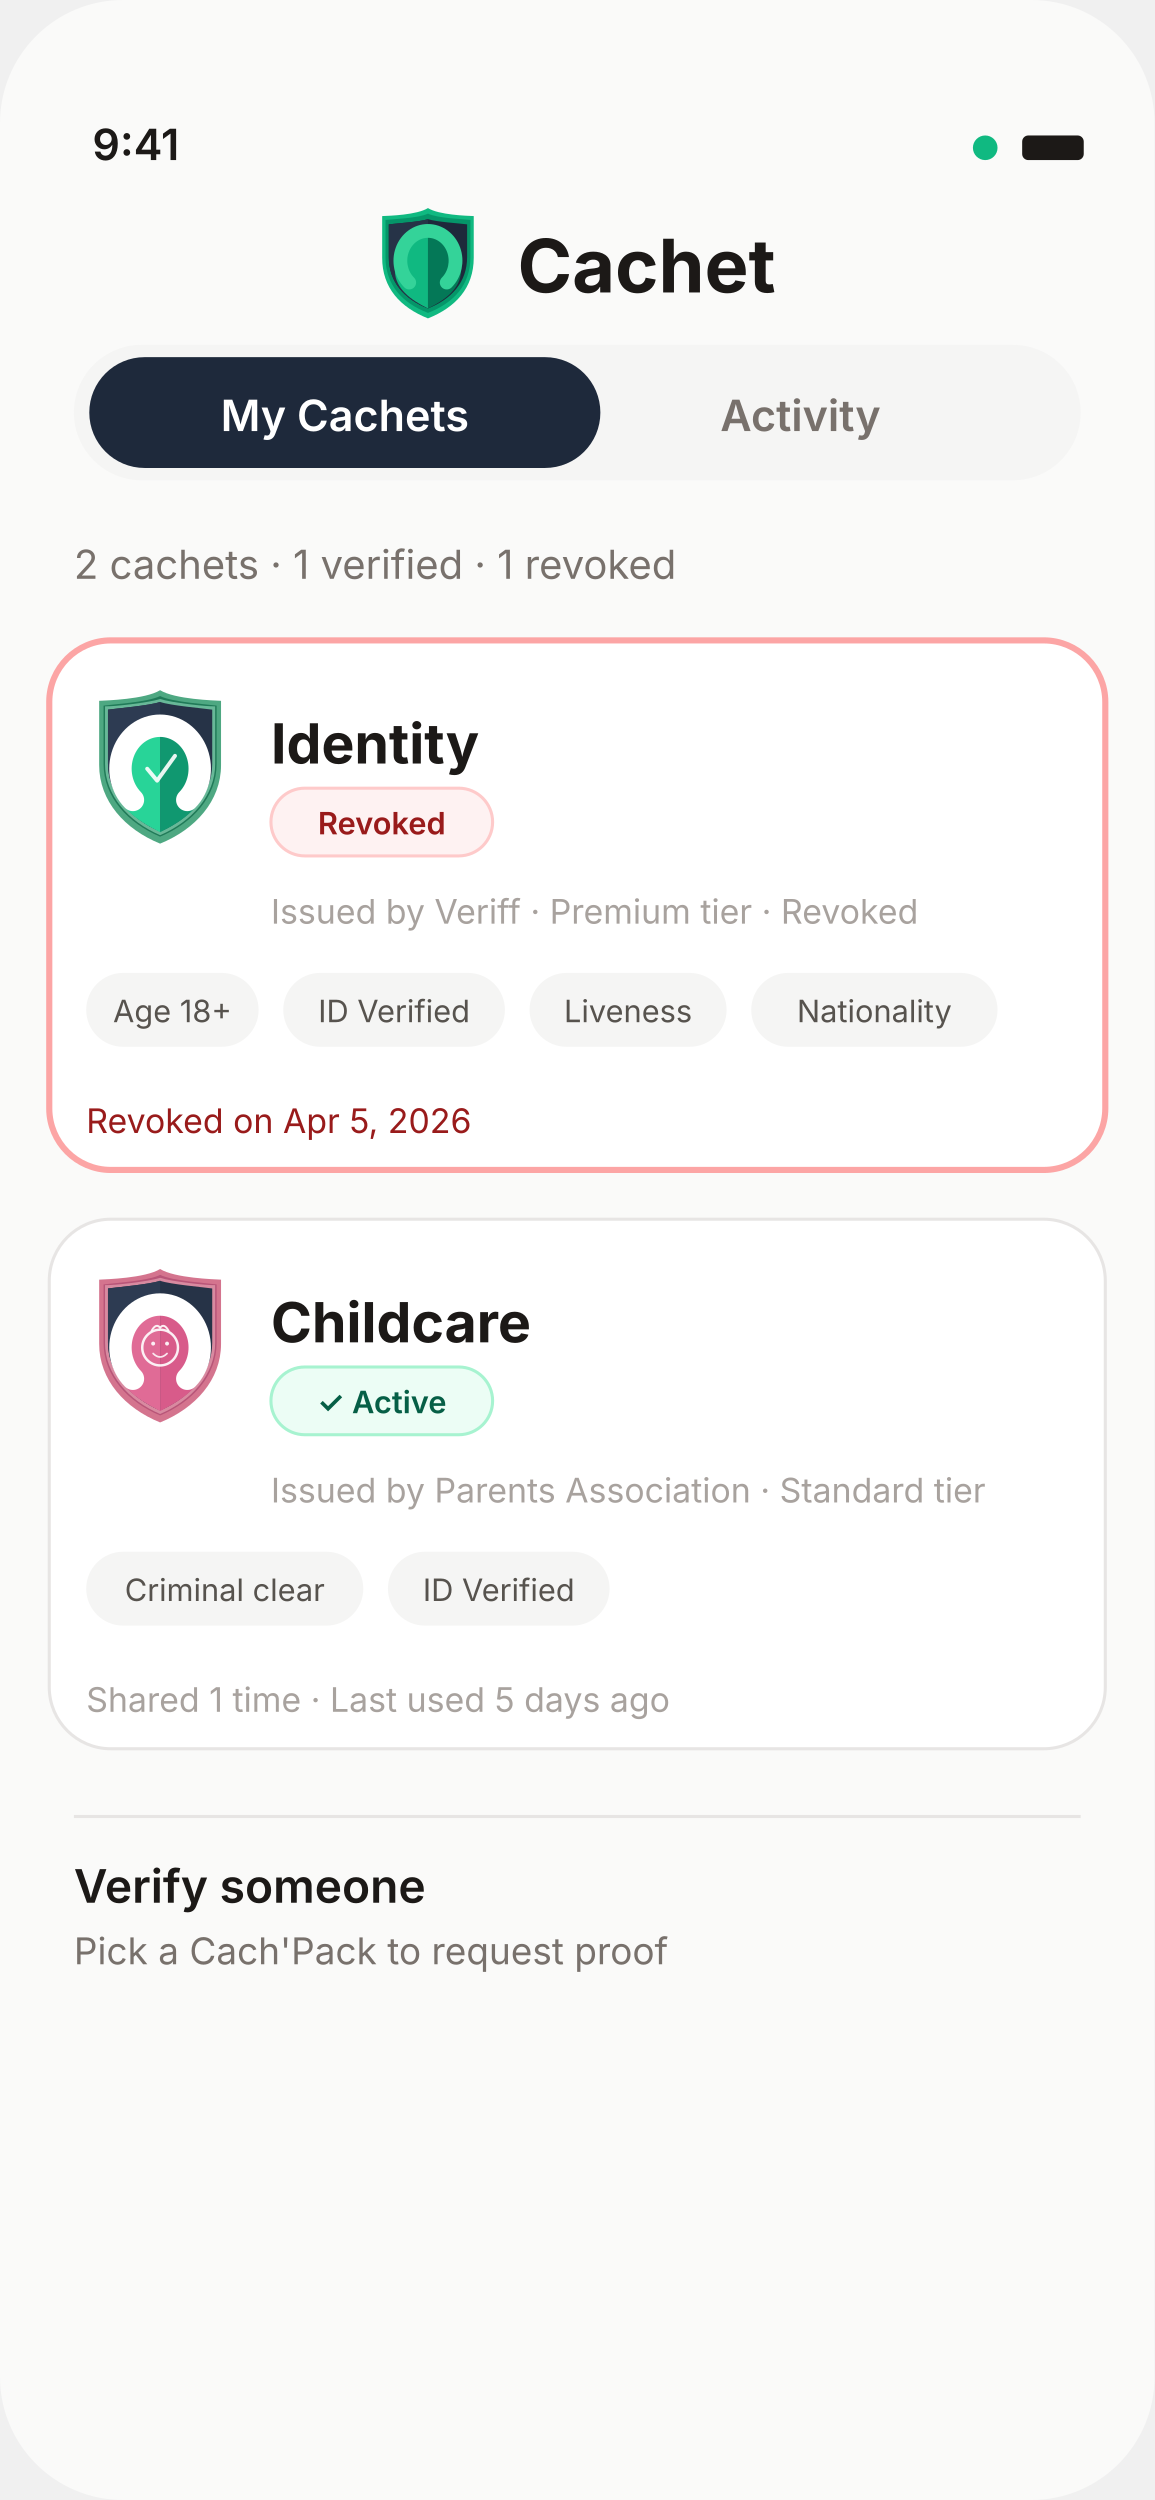
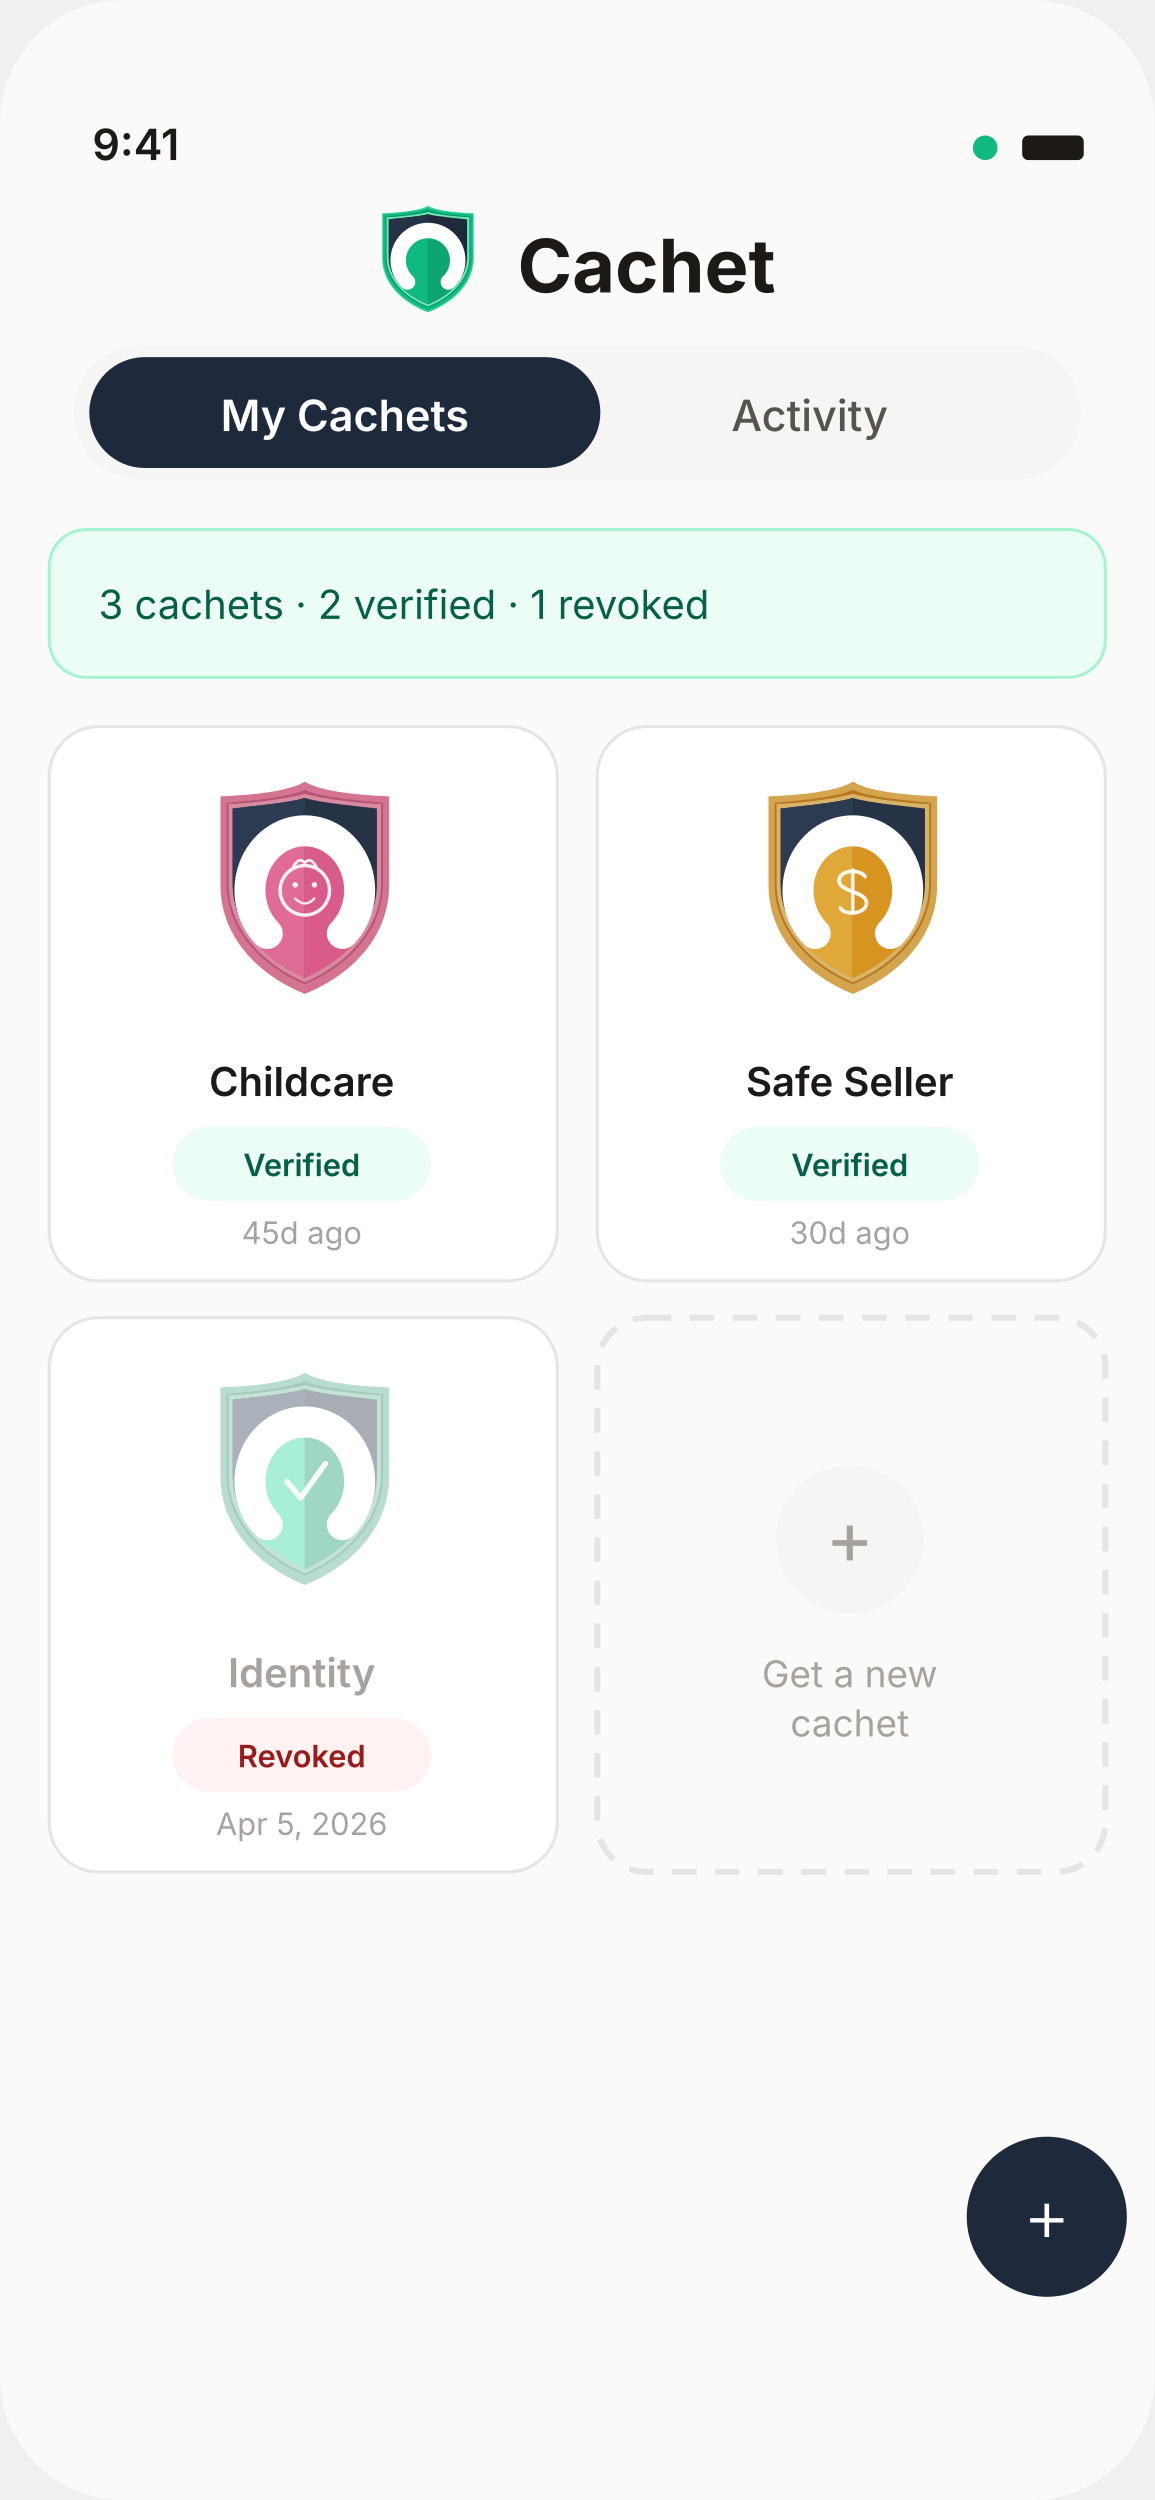
<svg xmlns="http://www.w3.org/2000/svg" viewBox="0 0 375 812" width="375" height="812">
  <defs>
    <symbol id="brand-shield" viewBox="0 0 400 480">
-       <path d="M 200 40 C 240 65, 340 68, 366 69 V 220 C 366 330, 300 400, 200 440 C 100 400, 34 330, 34 220 V 69 C 60 68, 160 65, 200 40 Z" fill="#10B981" />
-       <path d="M 200 60 C 234 77, 330 80, 354 83 V 218 C 354 318, 294 384, 200 420 C 106 384, 46 318, 46 218 V 83 C 70 80, 166 77, 200 60 Z" fill="#059669" />
-       <path d="M 200 80 C 228 90, 320 96, 342 99 V 218 C 342 308, 286 370, 200 404 C 114 370, 58 308, 58 218 V 99 C 80 96, 172 90, 200 80 Z" fill="#1E293B" />
-       <path d="M 200 80 C 172 90, 80 96, 58 99 V 218 C 58 308, 114 370, 200 404 Z" fill="#263347" />
-       <path d="M 200 138 C 280 138, 322 160, 320 268 C 318 332, 264 372, 200 404 Z" fill="#047857" />
-       <path d="M 200 138 C 120 138, 78 160, 80 268 C 82 332, 136 372, 200 404 Z" fill="#10B981" />
-       <path d="M 268 310 A 100 108 0 1 0 132 310" fill="none" stroke="#34D399" stroke-width="50" stroke-linecap="round" />
+       <path d="M 200 32 C 240 55, 348 58, 366 59 V 221 C 366 311, 296 382, 200 418 C 104 382, 34 311, 34 221 V 59 C 52 58, 160 55, 200 32 Z" fill="#34D399" />
+       <path d="M 200 40 C 238 54, 340 63, 362 63 V 219 C 362 307, 294 376, 200 412 C 106 376, 38 307, 38 219 V 63 C 60 63, 162 54, 200 40 Z" fill="#10B981" />
+       <path d="M 200 47 C 234 63, 334 68, 354 71 V 218 C 354 301, 288 367, 200 401 C 112 367, 46 301, 46 218 V 71 C 66 68, 166 63, 200 47 Z" fill="#059669" />
+       <path d="M 200 54 C 230 64, 328 74, 350 73 V 218 C 350 297, 286 363, 200 397 C 114 363, 50 297, 50 218 V 73 C 72 74, 170 64, 200 54 Z" fill="#6EE7B7" />
+       <path d="M 200 62 C 228 71, 322 78, 342 81 V 218 C 342 294, 280 356, 200 388 C 120 356, 58 294, 58 218 V 81 C 78 78, 172 71, 200 62 Z" fill="#1E293B" />
+       <path d="M 200 62 C 172 71, 78 78, 58 81 V 218 C 58 294, 120 356, 200 388 Z" fill="#253347" />
+       <path d="M 200 131 C 280 131, 330 152, 326 257 C 324 320, 268 358, 200 390 Z" fill="#0EA572" />
+       <path d="M 200 131 C 120 131, 70 152, 74 257 C 76 320, 132 358, 200 390 Z" fill="#10B981" />
+       <path d="M 274 308 A 108 108 0 1 0 126 308" fill="none" stroke="white" stroke-width="56" stroke-linecap="round" />
    </symbol>
    <symbol id="identity-shield" viewBox="0 0 400 520">
      <path d="M 200 35 C 240 60, 348 63, 366 64 V 239 C 366 337, 296 414, 200 453 C 104 414, 34 337, 34 239 V 64 C 52 63, 160 60, 200 35 Z" fill="#4EA882" />
      <path d="M 200 51 C 234 68, 334 74, 354 77 V 236 C 354 326, 288 397, 200 434 C 112 397, 46 326, 46 236 V 77 C 66 74, 166 68, 200 51 Z" fill="#207A58" />
      <path d="M 200 59 C 230 69, 328 80, 350 79 V 236 C 350 322, 286 393, 200 430 C 114 393, 50 322, 50 236 V 79 C 72 80, 170 69, 200 59 Z" fill="#68B898" />
      <path d="M 200 67 C 228 77, 322 85, 342 88 V 236 C 342 318, 280 386, 200 420 C 120 386, 58 318, 58 236 V 88 C 78 85, 172 77, 200 67 Z" fill="#263347" />
      <path d="M 200 67 C 172 77, 78 85, 58 88 V 236 C 58 318, 120 386, 200 420 Z" fill="#2D3B52" />
      <path d="M 200 142 C 280 142, 330 165, 326 278 C 324 347, 268 388, 200 422 Z" fill="#109870" />
      <path d="M 200 142 C 120 142, 70 165, 74 278 C 76 347, 132 388, 200 422 Z" fill="#28D498" />
      <path d="M 274 334 A 108 117 0 1 0 126 334" fill="none" stroke="#fff" stroke-width="61" stroke-linecap="round" />
      <g transform="matrix(1.3514, 0, 0, 1.3514, -70.28, -51.0)">
        <path d="M 174,222 L 194,246 L 230,196" fill="none" stroke="#fff" stroke-width="8" stroke-linecap="round" stroke-linejoin="round" opacity="0.9" />
      </g>
    </symbol>
    <symbol id="childcare-shield" viewBox="0 0 400 520">
      <path d="M 200 35 C 240 60, 348 63, 366 64 V 239 C 366 337, 296 414, 200 453 C 104 414, 34 337, 34 239 V 64 C 52 63, 160 60, 200 35 Z" fill="#D4748E" />
      <path d="M 200 51 C 234 68, 334 74, 354 77 V 236 C 354 326, 288 397, 200 434 C 112 397, 46 326, 46 236 V 77 C 66 74, 166 68, 200 51 Z" fill="#B85578" />
      <path d="M 200 59 C 230 69, 328 80, 350 79 V 236 C 350 322, 286 393, 200 430 C 114 393, 50 322, 50 236 V 79 C 72 80, 170 69, 200 59 Z" fill="#D88AA0" />
      <path d="M 200 67 C 228 77, 322 85, 342 88 V 236 C 342 318, 280 386, 200 420 C 120 386, 58 318, 58 236 V 88 C 78 85, 172 77, 200 67 Z" fill="#263347" />
      <path d="M 200 67 C 172 77, 78 85, 58 88 V 236 C 58 318, 120 386, 200 420 Z" fill="#2D3B52" />
      <path d="M 200 142 C 280 142, 330 165, 326 278 C 324 347, 268 388, 200 422 Z" fill="#D85B8A" />
      <path d="M 200 142 C 120 142, 70 165, 74 278 C 76 347, 132 388, 200 422 Z" fill="#E06B96" />
      <path d="M 274 334 A 108 117 0 1 0 126 334" fill="none" stroke="#fff" stroke-width="61" stroke-linecap="round" />
      <g transform="matrix(1.3514, 0, 0, 1.3514, -70.28, -51.0)">
        <circle cx="200" cy="222" r="36" fill="none" stroke="#fff" stroke-width="5" opacity="0.9" />
        <circle cx="186" cy="214" r="4" fill="#fff" opacity="0.9" />
        <circle cx="214" cy="214" r="4" fill="#fff" opacity="0.9" />
        <path d="M 186,234 Q 200,248 214,234" fill="none" stroke="#fff" stroke-width="3.5" stroke-linecap="round" opacity="0.85" />
        <path d="M 183,188 Q 192,172 200,182 Q 208,172 217,188" fill="none" stroke="#fff" stroke-width="4" stroke-linecap="round" opacity="0.9" />
      </g>
    </symbol>
+     <symbol id="seller-shield" viewBox="0 0 400 520">
+       <path d="M 200 35 C 240 60, 348 63, 366 64 V 239 C 366 337, 296 414, 200 453 C 104 414, 34 337, 34 239 V 64 C 52 63, 160 60, 200 35 Z" fill="#D4A44E" />
+       <path d="M 200 51 C 234 68, 334 74, 354 77 V 236 C 354 326, 288 397, 200 434 C 112 397, 46 326, 46 236 V 77 C 66 74, 166 68, 200 51 Z" fill="#B87820" />
+       <path d="M 200 59 C 230 69, 328 80, 350 79 V 236 C 350 322, 286 393, 200 430 C 114 393, 50 322, 50 236 V 79 C 72 80, 170 69, 200 59 Z" fill="#D8B468" />
+       <path d="M 200 67 C 228 77, 322 85, 342 88 V 236 C 342 318, 280 386, 200 420 C 120 386, 58 318, 58 236 V 88 C 78 85, 172 77, 200 67 Z" fill="#263347" />
+       <path d="M 200 67 C 172 77, 78 85, 58 88 V 236 C 58 318, 120 386, 200 420 Z" fill="#2D3B52" />
+       <path d="M 200 142 C 280 142, 330 165, 326 278 C 324 347, 268 388, 200 422 Z" fill="#D89420" />
+       <path d="M 200 142 C 120 142, 70 165, 74 278 C 76 347, 132 388, 200 422 Z" fill="#E0A838" />
+       <path d="M 274 334 A 108 117 0 1 0 126 334" fill="none" stroke="#fff" stroke-width="61" stroke-linecap="round" />
+       <g transform="matrix(1.3514, 0, 0, 1.3514, -70.28, -51.0)">
+         <line x1="200" y1="192" x2="200" y2="254" stroke="#fff" stroke-width="5" stroke-linecap="round" opacity="0.9" />
+         <path d="M 218,202 C 210,190 180,192 180,208 C 180,224 220,224 220,240 C 220,256 190,260 182,248" fill="none" stroke="#fff" stroke-width="5.5" stroke-linecap="round" opacity="0.9" />
+       </g>
+     </symbol>
  </defs>
  <rect width="375" height="812" rx="40" fill="#FAFAF9" />
  <text x="30" y="52" font-family="Inter, sans-serif" font-size="14" font-weight="600" fill="#1C1917">9:41</text>
  <circle cx="320" cy="48" r="4" fill="#10B981" />
  <rect x="332" y="44" width="20" height="8" rx="2" fill="#1C1917" />
  <use href="#brand-shield" x="121" y="64" width="36" height="43" />
  <text x="210" y="95" text-anchor="middle" font-family="Inter, sans-serif" font-size="24" font-weight="700" fill="#1C1917">Cachet</text>
  <rect x="24" y="112" width="327" height="44" rx="22" fill="#F5F5F4" />
  <rect x="29" y="116" width="166" height="36" rx="18" fill="#1E293B" />
  <text x="112" y="140" text-anchor="middle" font-family="Inter, sans-serif" font-size="14" font-weight="600" fill="#FFFFFF">My Cachets</text>
-   <text x="260" y="140" text-anchor="middle" font-family="Inter, sans-serif" font-size="14" font-weight="600" fill="#78716C">Activity</text>
-   <text x="24" y="188" font-family="Inter, sans-serif" font-size="13" fill="#78716C">2 cachets · 1 verified · 1 revoked</text>
-   <rect x="16" y="208" width="343" height="172" rx="20" fill="#FFFFFF" stroke="#FCA5A5" stroke-width="2" />
-   <use href="#identity-shield" x="28" y="220" width="48" height="62" />
-   <text x="88" y="248" font-family="Inter, sans-serif" font-size="18" font-weight="700" fill="#1C1917">Identity</text>
-   <rect x="88" y="256" width="72" height="22" rx="11" fill="#FEF2F2" stroke="#FECACA" stroke-width="1" />
-   <text x="124" y="271" text-anchor="middle" font-family="Inter, sans-serif" font-size="10" font-weight="600" fill="#991B1B">Revoked</text>
-   <text x="88" y="300" font-family="Inter, sans-serif" font-size="11" fill="#A8A29E">Issued by Veriff · Premium tier · Revoked</text>
-   <rect x="28" y="316" width="56" height="24" rx="12" fill="#F5F5F4" />
-   <text x="56" y="332" text-anchor="middle" font-family="Inter, sans-serif" font-size="10" fill="#57534E">Age 18+</text>
-   <rect x="92" y="316" width="72" height="24" rx="12" fill="#F5F5F4" />
-   <text x="128" y="332" text-anchor="middle" font-family="Inter, sans-serif" font-size="10" fill="#57534E">ID Verified</text>
-   <rect x="172" y="316" width="64" height="24" rx="12" fill="#F5F5F4" />
-   <text x="204" y="332" text-anchor="middle" font-family="Inter, sans-serif" font-size="10" fill="#57534E">Liveness</text>
-   <rect x="244" y="316" width="80" height="24" rx="12" fill="#F5F5F4" />
-   <text x="284" y="332" text-anchor="middle" font-family="Inter, sans-serif" font-size="10" fill="#57534E">Nationality</text>
-   <text x="28" y="368" font-family="Inter, sans-serif" font-size="11" fill="#991B1B">Revoked on Apr 5, 2026</text>
-   <rect x="16" y="396" width="343" height="172" rx="20" fill="#FFFFFF" stroke="#E7E5E4" stroke-width="1" />
-   <use href="#childcare-shield" x="28" y="408" width="48" height="62" />
-   <text x="88" y="436" font-family="Inter, sans-serif" font-size="18" font-weight="700" fill="#1C1917">Childcare</text>
-   <rect x="88" y="444" width="72" height="22" rx="11" fill="#ECFDF5" stroke="#A7F3D0" stroke-width="1" />
-   <text x="124" y="459" text-anchor="middle" font-family="Inter, sans-serif" font-size="10" font-weight="600" fill="#065F46">✓ Active</text>
-   <text x="88" y="488" font-family="Inter, sans-serif" font-size="11" fill="#A8A29E">Issued by Parents Association · Standard tier</text>
-   <rect x="28" y="504" width="90" height="24" rx="12" fill="#F5F5F4" />
-   <text x="73" y="520" text-anchor="middle" font-family="Inter, sans-serif" font-size="10" fill="#57534E">Criminal clear</text>
-   <rect x="126" y="504" width="72" height="24" rx="12" fill="#F5F5F4" />
-   <text x="162" y="520" text-anchor="middle" font-family="Inter, sans-serif" font-size="10" fill="#57534E">ID Verified</text>
-   <text x="28" y="556" font-family="Inter, sans-serif" font-size="11" fill="#A8A29E">Shared 1 time · Last used 5 days ago</text>
-   <line x1="24" y1="590" x2="351" y2="590" stroke="#E7E5E4" stroke-width="1" />
-   <text x="24" y="618" font-family="Inter, sans-serif" font-size="15" font-weight="600" fill="#1C1917">Verify someone</text>
-   <text x="24" y="638" font-family="Inter, sans-serif" font-size="12" fill="#78716C">Pick a Cach'Pack to request proof</text>
+   <text x="263" y="140" text-anchor="middle" font-family="Inter, sans-serif" font-size="14" font-weight="500" fill="#57534E">Activity</text>
+   <rect x="16" y="172" width="343" height="48" rx="12" fill="#ECFDF5" stroke="#A7F3D0" stroke-width="1" />
+   <text x="32" y="201" font-family="Inter, sans-serif" font-size="13" fill="#065F46">3 cachets  ·  2 verified  ·  1 revoked</text>
+   <rect x="16" y="236" width="165" height="180" rx="16" fill="#FFFFFF" stroke="#E7E5E4" stroke-width="1" />
+   <use href="#childcare-shield" x="66" y="248" width="66" height="86" />
+   <text x="98" y="356" text-anchor="middle" font-family="Inter, sans-serif" font-size="13" font-weight="600" fill="#1C1917">Childcare</text>
+   <rect x="56" y="366" width="84" height="24" rx="12" fill="#ECFDF5" />
+   <text x="98" y="382" text-anchor="middle" font-family="Inter, sans-serif" font-size="10" font-weight="600" fill="#065F46">Verified</text>
+   <text x="98" y="404" text-anchor="middle" font-family="Inter, sans-serif" font-size="10" fill="#A8A29E">45d ago</text>
+   <rect x="194" y="236" width="165" height="180" rx="16" fill="#FFFFFF" stroke="#E7E5E4" stroke-width="1" />
+   <use href="#seller-shield" x="244" y="248" width="66" height="86" />
+   <text x="276" y="356" text-anchor="middle" font-family="Inter, sans-serif" font-size="13" font-weight="600" fill="#1C1917">Safe Seller</text>
+   <rect x="234" y="366" width="84" height="24" rx="12" fill="#ECFDF5" />
+   <text x="276" y="382" text-anchor="middle" font-family="Inter, sans-serif" font-size="10" font-weight="600" fill="#065F46">Verified</text>
+   <text x="276" y="404" text-anchor="middle" font-family="Inter, sans-serif" font-size="10" fill="#A8A29E">30d ago</text>
+   <rect x="16" y="428" width="165" height="180" rx="16" fill="#FFFFFF" stroke="#E7E5E4" stroke-width="1" />
+   <g opacity="0.4">
+     <use href="#identity-shield" x="66" y="440" width="66" height="86" />
+   </g>
+   <text x="98" y="548" text-anchor="middle" font-family="Inter, sans-serif" font-size="13" font-weight="600" fill="#A8A29E">Identity</text>
+   <rect x="56" y="558" width="84" height="24" rx="12" fill="#FEF2F2" />
+   <text x="98" y="574" text-anchor="middle" font-family="Inter, sans-serif" font-size="10" font-weight="600" fill="#991B1B">Revoked</text>
+   <text x="98" y="596" text-anchor="middle" font-family="Inter, sans-serif" font-size="10" fill="#A8A29E">Apr 5, 2026</text>
+   <rect x="194" y="428" width="165" height="180" rx="16" fill="none" stroke="#E7E5E4" stroke-width="2" stroke-dasharray="8 6" />
+   <circle cx="276" cy="500" r="24" fill="#F5F5F4" />
+   <text x="276" y="508" text-anchor="middle" font-family="Inter, sans-serif" font-size="24" fill="#A8A29E">+</text>
+   <text x="276" y="548" text-anchor="middle" font-family="Inter, sans-serif" font-size="12" fill="#A8A29E">Get a new</text>
+   <text x="276" y="564" text-anchor="middle" font-family="Inter, sans-serif" font-size="12" fill="#A8A29E">cachet</text>
+   <circle cx="340" cy="720" r="26" fill="#1E293B" />
+   <text x="340" y="728" text-anchor="middle" font-family="Inter, sans-serif" font-size="24" font-weight="300" fill="#FFFFFF">+</text>
</svg>
